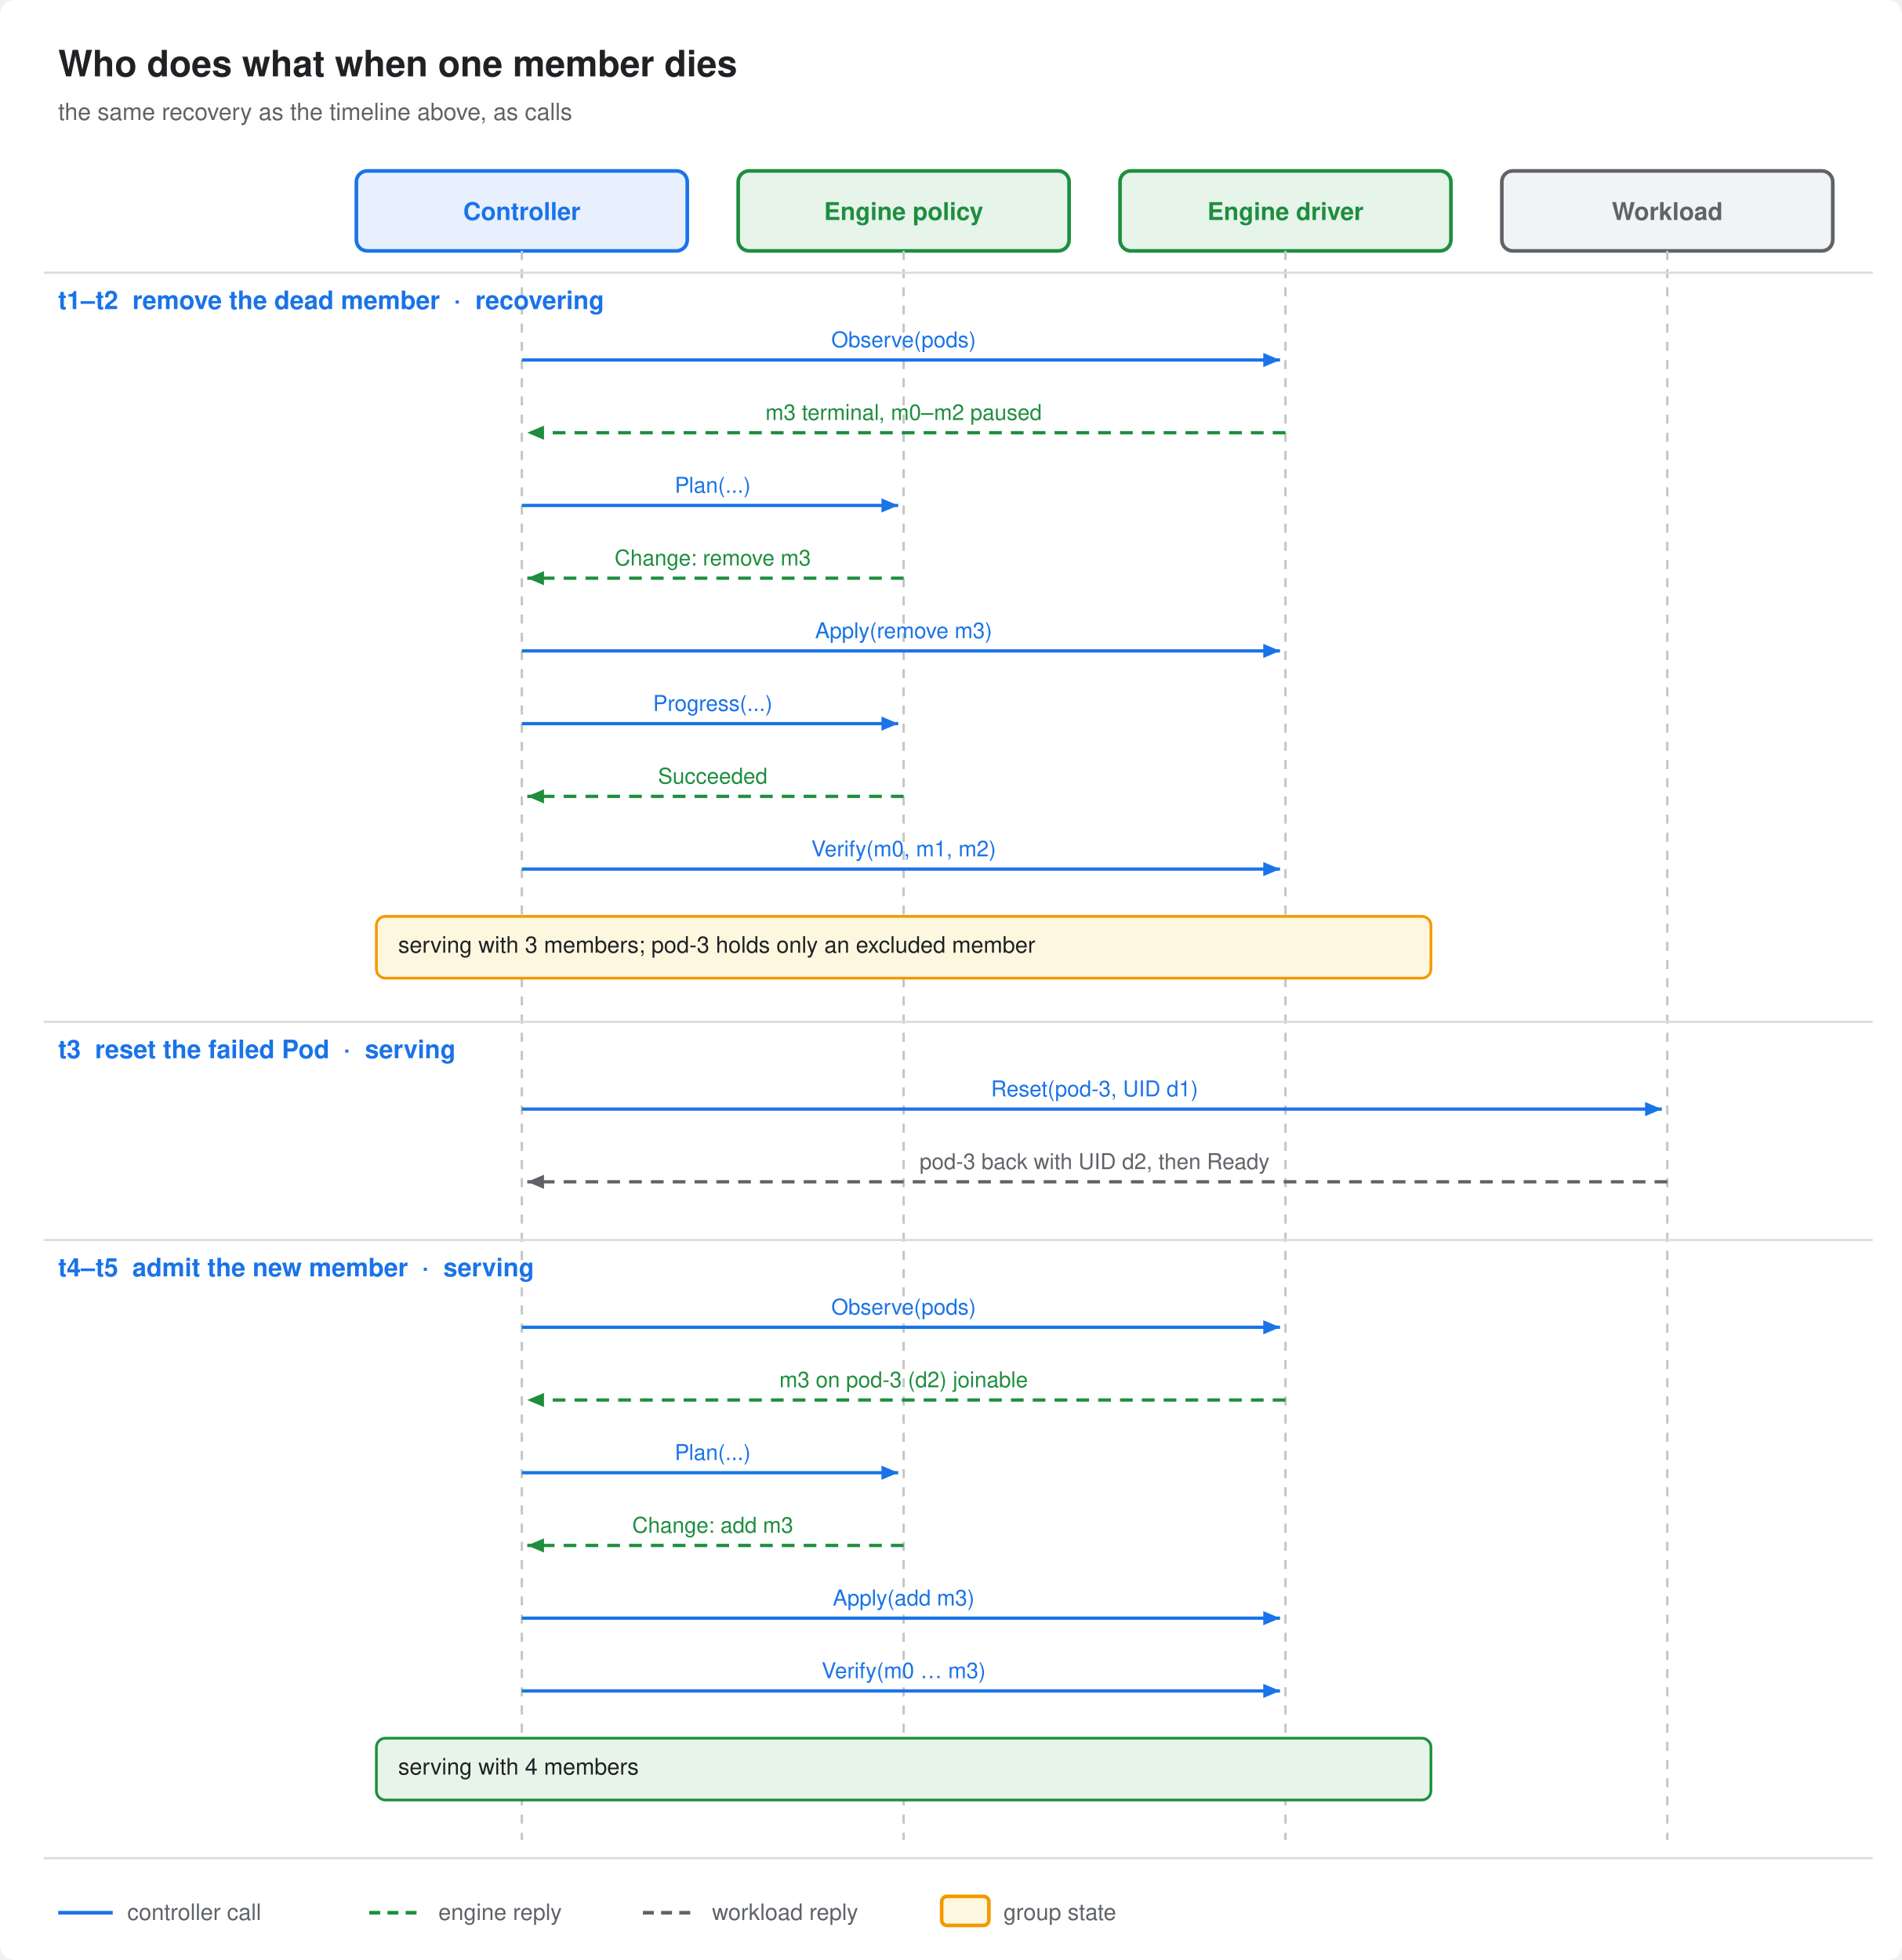
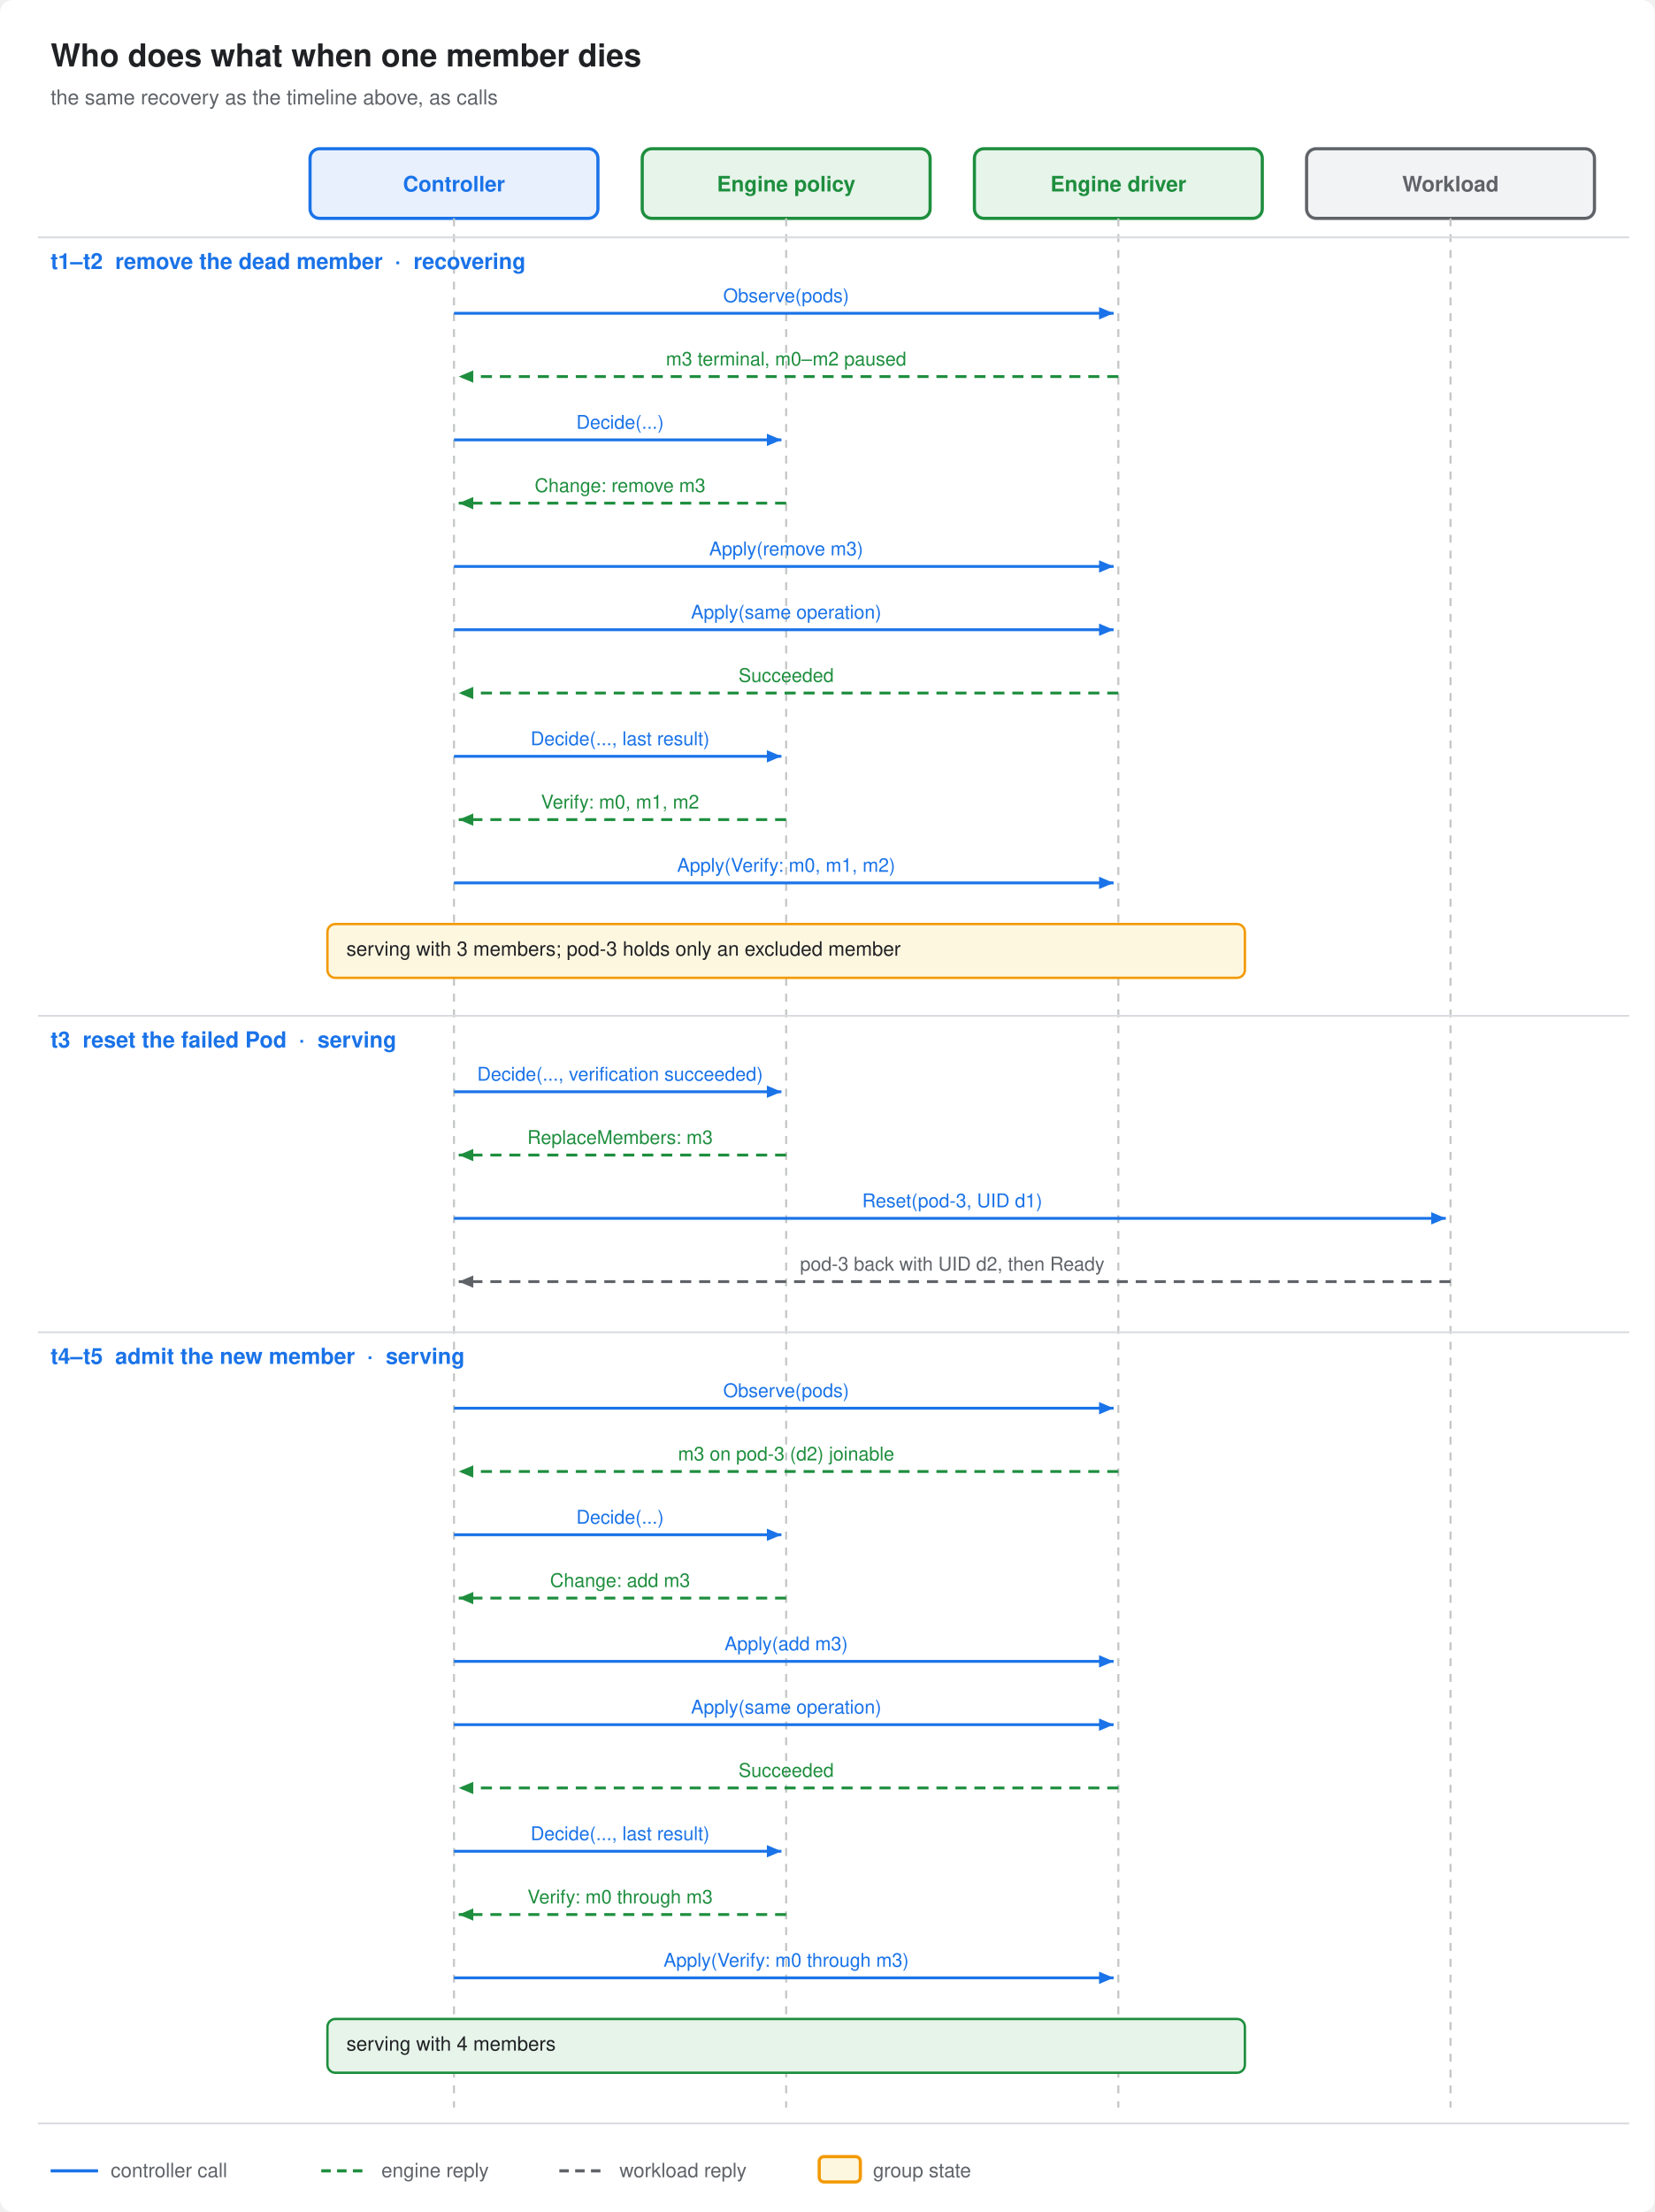
- <svg xmlns="http://www.w3.org/2000/svg" width="1046" height="1078" viewBox="0 0 1046 1078" font-family="-apple-system, 'Segoe UI', Helvetica, Arial, sans-serif">
+ <svg xmlns="http://www.w3.org/2000/svg" width="1046" height="1398" viewBox="0 0 1046 1398" font-family="-apple-system, 'Segoe UI', Helvetica, Arial, sans-serif">
  <rect width="100%" height="100%" rx="8" fill="#ffffff" />
  <text x="32.0" y="42.0" font-size="20" fill="#202124" text-anchor="start" font-weight="700" xml:space="preserve">Who does what when one member dies</text>
  <text x="32.0" y="66.0" font-size="13" fill="#5f6368" text-anchor="start" xml:space="preserve">the same recovery as the timeline above, as calls</text>
  <rect x="196.0" y="94.0" width="182.0" height="44.0" rx="6" fill="#e8f0fe" stroke="#1a73e8" stroke-width="2" />
  <text x="287.0" y="121.0" font-size="13.5" fill="#1a73e8" text-anchor="middle" font-weight="700" xml:space="preserve">Controller</text>
  <rect x="406.0" y="94.0" width="182.0" height="44.0" rx="6" fill="#e6f4ea" stroke="#1e8e3e" stroke-width="2" />
  <text x="497.0" y="121.0" font-size="13.5" fill="#1e8e3e" text-anchor="middle" font-weight="700" xml:space="preserve">Engine policy</text>
  <rect x="616.0" y="94.0" width="182.0" height="44.0" rx="6" fill="#e6f4ea" stroke="#1e8e3e" stroke-width="2" />
  <text x="707.0" y="121.0" font-size="13.5" fill="#1e8e3e" text-anchor="middle" font-weight="700" xml:space="preserve">Engine driver</text>
  <rect x="826.0" y="94.0" width="182.0" height="44.0" rx="6" fill="#f1f3f4" stroke="#5f6368" stroke-width="2" />
  <text x="917.0" y="121.0" font-size="13.5" fill="#5f6368" text-anchor="middle" font-weight="700" xml:space="preserve">Workload</text>
  <g>
-     <line x1="917.0" y1="138" x2="917.0" y2="1012.0" stroke="#c4c7c5" stroke-width="1.3" stroke-dasharray="5 5" />
-     <line x1="707.0" y1="138" x2="707.0" y2="1012.0" stroke="#c4c7c5" stroke-width="1.3" stroke-dasharray="5 5" />
-     <line x1="497.0" y1="138" x2="497.0" y2="1012.0" stroke="#c4c7c5" stroke-width="1.3" stroke-dasharray="5 5" />
-     <line x1="287.0" y1="138" x2="287.0" y2="1012.0" stroke="#c4c7c5" stroke-width="1.3" stroke-dasharray="5 5" />
+     <line x1="917.0" y1="138" x2="917.0" y2="1332.0" stroke="#c4c7c5" stroke-width="1.3" stroke-dasharray="5 5" />
+     <line x1="707.0" y1="138" x2="707.0" y2="1332.0" stroke="#c4c7c5" stroke-width="1.3" stroke-dasharray="5 5" />
+     <line x1="497.0" y1="138" x2="497.0" y2="1332.0" stroke="#c4c7c5" stroke-width="1.3" stroke-dasharray="5 5" />
+     <line x1="287.0" y1="138" x2="287.0" y2="1332.0" stroke="#c4c7c5" stroke-width="1.3" stroke-dasharray="5 5" />
    <line x1="24.0" y1="150.0" x2="1030.0" y2="150.0" stroke="#dadce0" stroke-width="1.2" />
    <text x="32.0" y="170.0" font-size="14" fill="#1a73e8" text-anchor="start" font-weight="700" xml:space="preserve">t1–t2  remove the dead member  ·  recovering</text>
    <path d="M 287.0 198.0 L 704.0 198.0" fill="none" stroke="#1a73e8" stroke-width="1.8" />
    <polygon points="704.0,198.0 694.8,201.9 694.8,194.1" fill="#1a73e8" />
    <text x="497.0" y="191.0" font-size="12" fill="#1a73e8" text-anchor="middle" xml:space="preserve">Observe(pods)</text>
    <path d="M 707.0 238.0 L 290.0 238.0" fill="none" stroke="#1e8e3e" stroke-width="1.8" stroke-dasharray="7 5" />
    <polygon points="290.0,238.0 299.2,234.1 299.2,241.9" fill="#1e8e3e" />
    <text x="497.0" y="231.0" font-size="12" fill="#1e8e3e" text-anchor="middle" xml:space="preserve">m3 terminal, m0–m2 paused</text>
    <path d="M 287.0 278.0 L 494.0 278.0" fill="none" stroke="#1a73e8" stroke-width="1.8" />
    <polygon points="494.0,278.0 484.8,281.9 484.8,274.1" fill="#1a73e8" />
-     <text x="392.0" y="271.0" font-size="12" fill="#1a73e8" text-anchor="middle" xml:space="preserve">Plan(...)</text>
+     <text x="392.0" y="271.0" font-size="12" fill="#1a73e8" text-anchor="middle" xml:space="preserve">Decide(...)</text>
    <path d="M 497.0 318.0 L 290.0 318.0" fill="none" stroke="#1e8e3e" stroke-width="1.8" stroke-dasharray="7 5" />
    <polygon points="290.0,318.0 299.2,314.1 299.2,321.9" fill="#1e8e3e" />
    <text x="392.0" y="311.0" font-size="12" fill="#1e8e3e" text-anchor="middle" xml:space="preserve">Change: remove m3</text>
    <path d="M 287.0 358.0 L 704.0 358.0" fill="none" stroke="#1a73e8" stroke-width="1.8" />
    <polygon points="704.0,358.0 694.8,361.9 694.8,354.1" fill="#1a73e8" />
    <text x="497.0" y="351.0" font-size="12" fill="#1a73e8" text-anchor="middle" xml:space="preserve">Apply(remove m3)</text>
-     <path d="M 287.0 398.0 L 494.0 398.0" fill="none" stroke="#1a73e8" stroke-width="1.8" />
-     <polygon points="494.0,398.0 484.8,401.9 484.8,394.1" fill="#1a73e8" />
-     <text x="392.0" y="391.0" font-size="12" fill="#1a73e8" text-anchor="middle" xml:space="preserve">Progress(...)</text>
-     <path d="M 497.0 438.0 L 290.0 438.0" fill="none" stroke="#1e8e3e" stroke-width="1.8" stroke-dasharray="7 5" />
+     <path d="M 287.0 398.0 L 704.0 398.0" fill="none" stroke="#1a73e8" stroke-width="1.8" />
+     <polygon points="704.0,398.0 694.8,401.9 694.8,394.1" fill="#1a73e8" />
+     <text x="497.0" y="391.0" font-size="12" fill="#1a73e8" text-anchor="middle" xml:space="preserve">Apply(same operation)</text>
+     <path d="M 707.0 438.0 L 290.0 438.0" fill="none" stroke="#1e8e3e" stroke-width="1.8" stroke-dasharray="7 5" />
    <polygon points="290.0,438.0 299.2,434.1 299.2,441.9" fill="#1e8e3e" />
-     <text x="392.0" y="431.0" font-size="12" fill="#1e8e3e" text-anchor="middle" xml:space="preserve">Succeeded</text>
-     <path d="M 287.0 478.0 L 704.0 478.0" fill="none" stroke="#1a73e8" stroke-width="1.8" />
-     <polygon points="704.0,478.0 694.8,481.9 694.8,474.1" fill="#1a73e8" />
-     <text x="497.0" y="471.0" font-size="12" fill="#1a73e8" text-anchor="middle" xml:space="preserve">Verify(m0, m1, m2)</text>
-     <rect x="207.0" y="504.0" width="580.0" height="34.0" rx="5" fill="#fef7e0" stroke="#f29900" stroke-width="1.5" />
-     <text x="219.0" y="524.0" font-size="12.5" fill="#202124" text-anchor="start" xml:space="preserve">serving with 3 members; pod-3 holds only an excluded member</text>
-     <line x1="24.0" y1="562.0" x2="1030.0" y2="562.0" stroke="#dadce0" stroke-width="1.2" />
-     <text x="32.0" y="582.0" font-size="14" fill="#1a73e8" text-anchor="start" font-weight="700" xml:space="preserve">t3  reset the failed Pod  ·  serving</text>
-     <path d="M 287.0 610.0 L 914.0 610.0" fill="none" stroke="#1a73e8" stroke-width="1.8" />
-     <polygon points="914.0,610.0 904.8,613.9 904.8,606.1" fill="#1a73e8" />
-     <text x="602.0" y="603.0" font-size="12" fill="#1a73e8" text-anchor="middle" xml:space="preserve">Reset(pod-3, UID d1)</text>
-     <path d="M 917.0 650.0 L 290.0 650.0" fill="none" stroke="#5f6368" stroke-width="1.8" stroke-dasharray="7 5" />
-     <polygon points="290.0,650.0 299.2,646.1 299.2,653.9" fill="#5f6368" />
-     <text x="602.0" y="643.0" font-size="12" fill="#5f6368" text-anchor="middle" xml:space="preserve">pod-3 back with UID d2, then Ready</text>
-     <line x1="24.0" y1="682.0" x2="1030.0" y2="682.0" stroke="#dadce0" stroke-width="1.2" />
-     <text x="32.0" y="702.0" font-size="14" fill="#1a73e8" text-anchor="start" font-weight="700" xml:space="preserve">t4–t5  admit the new member  ·  serving</text>
-     <path d="M 287.0 730.0 L 704.0 730.0" fill="none" stroke="#1a73e8" stroke-width="1.8" />
-     <polygon points="704.0,730.0 694.8,733.9 694.8,726.1" fill="#1a73e8" />
-     <text x="497.0" y="723.0" font-size="12" fill="#1a73e8" text-anchor="middle" xml:space="preserve">Observe(pods)</text>
-     <path d="M 707.0 770.0 L 290.0 770.0" fill="none" stroke="#1e8e3e" stroke-width="1.8" stroke-dasharray="7 5" />
-     <polygon points="290.0,770.0 299.2,766.1 299.2,773.9" fill="#1e8e3e" />
-     <text x="497.0" y="763.0" font-size="12" fill="#1e8e3e" text-anchor="middle" xml:space="preserve">m3 on pod-3 (d2) joinable</text>
-     <path d="M 287.0 810.0 L 494.0 810.0" fill="none" stroke="#1a73e8" stroke-width="1.8" />
-     <polygon points="494.0,810.0 484.8,813.9 484.8,806.1" fill="#1a73e8" />
-     <text x="392.0" y="803.0" font-size="12" fill="#1a73e8" text-anchor="middle" xml:space="preserve">Plan(...)</text>
-     <path d="M 497.0 850.0 L 290.0 850.0" fill="none" stroke="#1e8e3e" stroke-width="1.8" stroke-dasharray="7 5" />
-     <polygon points="290.0,850.0 299.2,846.1 299.2,853.9" fill="#1e8e3e" />
-     <text x="392.0" y="843.0" font-size="12" fill="#1e8e3e" text-anchor="middle" xml:space="preserve">Change: add m3</text>
+     <text x="497.0" y="431.0" font-size="12" fill="#1e8e3e" text-anchor="middle" xml:space="preserve">Succeeded</text>
+     <path d="M 287.0 478.0 L 494.0 478.0" fill="none" stroke="#1a73e8" stroke-width="1.8" />
+     <polygon points="494.0,478.0 484.8,481.9 484.8,474.1" fill="#1a73e8" />
+     <text x="392.0" y="471.0" font-size="12" fill="#1a73e8" text-anchor="middle" xml:space="preserve">Decide(..., last result)</text>
+     <path d="M 497.0 518.0 L 290.0 518.0" fill="none" stroke="#1e8e3e" stroke-width="1.8" stroke-dasharray="7 5" />
+     <polygon points="290.0,518.0 299.2,514.1 299.2,521.9" fill="#1e8e3e" />
+     <text x="392.0" y="511.0" font-size="12" fill="#1e8e3e" text-anchor="middle" xml:space="preserve">Verify: m0, m1, m2</text>
+     <path d="M 287.0 558.0 L 704.0 558.0" fill="none" stroke="#1a73e8" stroke-width="1.8" />
+     <polygon points="704.0,558.0 694.8,561.9 694.8,554.1" fill="#1a73e8" />
+     <text x="497.0" y="551.0" font-size="12" fill="#1a73e8" text-anchor="middle" xml:space="preserve">Apply(Verify: m0, m1, m2)</text>
+     <rect x="207.0" y="584.0" width="580.0" height="34.0" rx="5" fill="#fef7e0" stroke="#f29900" stroke-width="1.5" />
+     <text x="219.0" y="604.0" font-size="12.5" fill="#202124" text-anchor="start" xml:space="preserve">serving with 3 members; pod-3 holds only an excluded member</text>
+     <line x1="24.0" y1="642.0" x2="1030.0" y2="642.0" stroke="#dadce0" stroke-width="1.2" />
+     <text x="32.0" y="662.0" font-size="14" fill="#1a73e8" text-anchor="start" font-weight="700" xml:space="preserve">t3  reset the failed Pod  ·  serving</text>
+     <path d="M 287.0 690.0 L 494.0 690.0" fill="none" stroke="#1a73e8" stroke-width="1.8" />
+     <polygon points="494.0,690.0 484.8,693.9 484.8,686.1" fill="#1a73e8" />
+     <text x="392.0" y="683.0" font-size="12" fill="#1a73e8" text-anchor="middle" xml:space="preserve">Decide(..., verification succeeded)</text>
+     <path d="M 497.0 730.0 L 290.0 730.0" fill="none" stroke="#1e8e3e" stroke-width="1.8" stroke-dasharray="7 5" />
+     <polygon points="290.0,730.0 299.2,726.1 299.2,733.9" fill="#1e8e3e" />
+     <text x="392.0" y="723.0" font-size="12" fill="#1e8e3e" text-anchor="middle" xml:space="preserve">ReplaceMembers: m3</text>
+     <path d="M 287.0 770.0 L 914.0 770.0" fill="none" stroke="#1a73e8" stroke-width="1.8" />
+     <polygon points="914.0,770.0 904.8,773.9 904.8,766.1" fill="#1a73e8" />
+     <text x="602.0" y="763.0" font-size="12" fill="#1a73e8" text-anchor="middle" xml:space="preserve">Reset(pod-3, UID d1)</text>
+     <path d="M 917.0 810.0 L 290.0 810.0" fill="none" stroke="#5f6368" stroke-width="1.8" stroke-dasharray="7 5" />
+     <polygon points="290.0,810.0 299.2,806.1 299.2,813.9" fill="#5f6368" />
+     <text x="602.0" y="803.0" font-size="12" fill="#5f6368" text-anchor="middle" xml:space="preserve">pod-3 back with UID d2, then Ready</text>
+     <line x1="24.0" y1="842.0" x2="1030.0" y2="842.0" stroke="#dadce0" stroke-width="1.2" />
+     <text x="32.0" y="862.0" font-size="14" fill="#1a73e8" text-anchor="start" font-weight="700" xml:space="preserve">t4–t5  admit the new member  ·  serving</text>
    <path d="M 287.0 890.0 L 704.0 890.0" fill="none" stroke="#1a73e8" stroke-width="1.8" />
    <polygon points="704.0,890.0 694.8,893.9 694.8,886.1" fill="#1a73e8" />
-     <text x="497.0" y="883.0" font-size="12" fill="#1a73e8" text-anchor="middle" xml:space="preserve">Apply(add m3)</text>
-     <path d="M 287.0 930.0 L 704.0 930.0" fill="none" stroke="#1a73e8" stroke-width="1.8" />
-     <polygon points="704.0,930.0 694.8,933.9 694.8,926.1" fill="#1a73e8" />
-     <text x="497.0" y="923.0" font-size="12" fill="#1a73e8" text-anchor="middle" xml:space="preserve">Verify(m0 … m3)</text>
-     <rect x="207.0" y="956.0" width="580.0" height="34.0" rx="5" fill="#e6f4ea" stroke="#1e8e3e" stroke-width="1.5" />
-     <text x="219.0" y="976.0" font-size="12.5" fill="#202124" text-anchor="start" xml:space="preserve">serving with 4 members</text>
+     <text x="497.0" y="883.0" font-size="12" fill="#1a73e8" text-anchor="middle" xml:space="preserve">Observe(pods)</text>
+     <path d="M 707.0 930.0 L 290.0 930.0" fill="none" stroke="#1e8e3e" stroke-width="1.8" stroke-dasharray="7 5" />
+     <polygon points="290.0,930.0 299.2,926.1 299.2,933.9" fill="#1e8e3e" />
+     <text x="497.0" y="923.0" font-size="12" fill="#1e8e3e" text-anchor="middle" xml:space="preserve">m3 on pod-3 (d2) joinable</text>
+     <path d="M 287.0 970.0 L 494.0 970.0" fill="none" stroke="#1a73e8" stroke-width="1.8" />
+     <polygon points="494.0,970.0 484.8,973.9 484.8,966.1" fill="#1a73e8" />
+     <text x="392.0" y="963.0" font-size="12" fill="#1a73e8" text-anchor="middle" xml:space="preserve">Decide(...)</text>
+     <path d="M 497.0 1010.0 L 290.0 1010.0" fill="none" stroke="#1e8e3e" stroke-width="1.8" stroke-dasharray="7 5" />
+     <polygon points="290.0,1010.0 299.2,1006.1 299.2,1013.9" fill="#1e8e3e" />
+     <text x="392.0" y="1003.0" font-size="12" fill="#1e8e3e" text-anchor="middle" xml:space="preserve">Change: add m3</text>
+     <path d="M 287.0 1050.0 L 704.0 1050.0" fill="none" stroke="#1a73e8" stroke-width="1.8" />
+     <polygon points="704.0,1050.0 694.8,1053.9 694.8,1046.1" fill="#1a73e8" />
+     <text x="497.0" y="1043.0" font-size="12" fill="#1a73e8" text-anchor="middle" xml:space="preserve">Apply(add m3)</text>
+     <path d="M 287.0 1090.0 L 704.0 1090.0" fill="none" stroke="#1a73e8" stroke-width="1.8" />
+     <polygon points="704.0,1090.0 694.8,1093.9 694.8,1086.1" fill="#1a73e8" />
+     <text x="497.0" y="1083.0" font-size="12" fill="#1a73e8" text-anchor="middle" xml:space="preserve">Apply(same operation)</text>
+     <path d="M 707.0 1130.0 L 290.0 1130.0" fill="none" stroke="#1e8e3e" stroke-width="1.8" stroke-dasharray="7 5" />
+     <polygon points="290.0,1130.0 299.2,1126.1 299.2,1133.9" fill="#1e8e3e" />
+     <text x="497.0" y="1123.0" font-size="12" fill="#1e8e3e" text-anchor="middle" xml:space="preserve">Succeeded</text>
+     <path d="M 287.0 1170.0 L 494.0 1170.0" fill="none" stroke="#1a73e8" stroke-width="1.8" />
+     <polygon points="494.0,1170.0 484.8,1173.9 484.8,1166.1" fill="#1a73e8" />
+     <text x="392.0" y="1163.0" font-size="12" fill="#1a73e8" text-anchor="middle" xml:space="preserve">Decide(..., last result)</text>
+     <path d="M 497.0 1210.0 L 290.0 1210.0" fill="none" stroke="#1e8e3e" stroke-width="1.8" stroke-dasharray="7 5" />
+     <polygon points="290.0,1210.0 299.2,1206.1 299.2,1213.9" fill="#1e8e3e" />
+     <text x="392.0" y="1203.0" font-size="12" fill="#1e8e3e" text-anchor="middle" xml:space="preserve">Verify: m0 through m3</text>
+     <path d="M 287.0 1250.0 L 704.0 1250.0" fill="none" stroke="#1a73e8" stroke-width="1.8" />
+     <polygon points="704.0,1250.0 694.8,1253.9 694.8,1246.1" fill="#1a73e8" />
+     <text x="497.0" y="1243.0" font-size="12" fill="#1a73e8" text-anchor="middle" xml:space="preserve">Apply(Verify: m0 through m3)</text>
+     <rect x="207.0" y="1276.0" width="580.0" height="34.0" rx="5" fill="#e6f4ea" stroke="#1e8e3e" stroke-width="1.5" />
+     <text x="219.0" y="1296.0" font-size="12.5" fill="#202124" text-anchor="start" xml:space="preserve">serving with 4 members</text>
  </g>
-   <line x1="24.0" y1="1022.0" x2="1030.0" y2="1022.0" stroke="#dadce0" stroke-width="1.2" />
-   <line x1="32.0" y1="1052.0" x2="62.0" y2="1052.0" stroke="#1a73e8" stroke-width="2" />
-   <text x="70.0" y="1056.0" font-size="12.5" fill="#5f6368" text-anchor="start" xml:space="preserve">controller call</text>
-   <line x1="203.1" y1="1052.0" x2="233.1" y2="1052.0" stroke="#1e8e3e" stroke-width="2" stroke-dasharray="6 4" />
-   <text x="241.1" y="1056.0" font-size="12.5" fill="#5f6368" text-anchor="start" xml:space="preserve">engine reply</text>
-   <line x1="353.6" y1="1052.0" x2="383.6" y2="1052.0" stroke="#5f6368" stroke-width="2" stroke-dasharray="6 4" />
-   <text x="391.6" y="1056.0" font-size="12.5" fill="#5f6368" text-anchor="start" xml:space="preserve">workload reply</text>
-   <rect x="517.9" y="1043.0" width="26.0" height="16.0" rx="3" fill="#fef7e0" stroke="#f29900" stroke-width="2" />
-   <text x="551.9" y="1056.0" font-size="12.5" fill="#5f6368" text-anchor="start" xml:space="preserve">group state</text>
+   <line x1="24.0" y1="1342.0" x2="1030.0" y2="1342.0" stroke="#dadce0" stroke-width="1.2" />
+   <line x1="32.0" y1="1372.0" x2="62.0" y2="1372.0" stroke="#1a73e8" stroke-width="2" />
+   <text x="70.0" y="1376.0" font-size="12.5" fill="#5f6368" text-anchor="start" xml:space="preserve">controller call</text>
+   <line x1="203.1" y1="1372.0" x2="233.1" y2="1372.0" stroke="#1e8e3e" stroke-width="2" stroke-dasharray="6 4" />
+   <text x="241.1" y="1376.0" font-size="12.5" fill="#5f6368" text-anchor="start" xml:space="preserve">engine reply</text>
+   <line x1="353.6" y1="1372.0" x2="383.6" y2="1372.0" stroke="#5f6368" stroke-width="2" stroke-dasharray="6 4" />
+   <text x="391.6" y="1376.0" font-size="12.5" fill="#5f6368" text-anchor="start" xml:space="preserve">workload reply</text>
+   <rect x="517.9" y="1363.0" width="26.0" height="16.0" rx="3" fill="#fef7e0" stroke="#f29900" stroke-width="2" />
+   <text x="551.9" y="1376.0" font-size="12.5" fill="#5f6368" text-anchor="start" xml:space="preserve">group state</text>
</svg>
